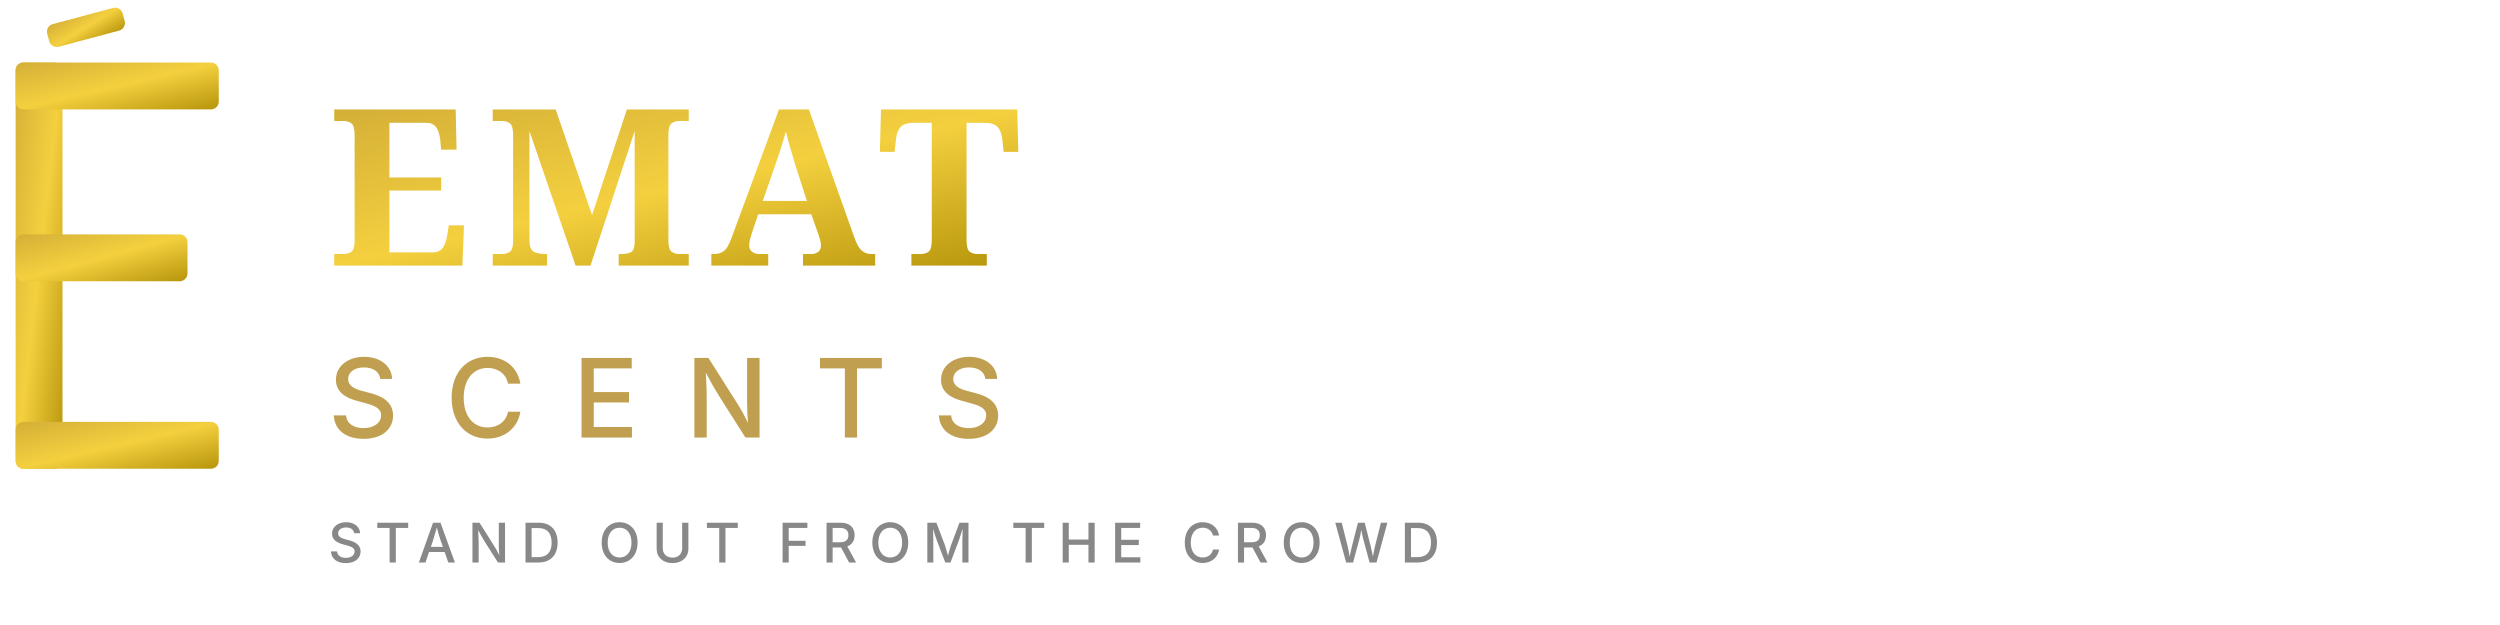
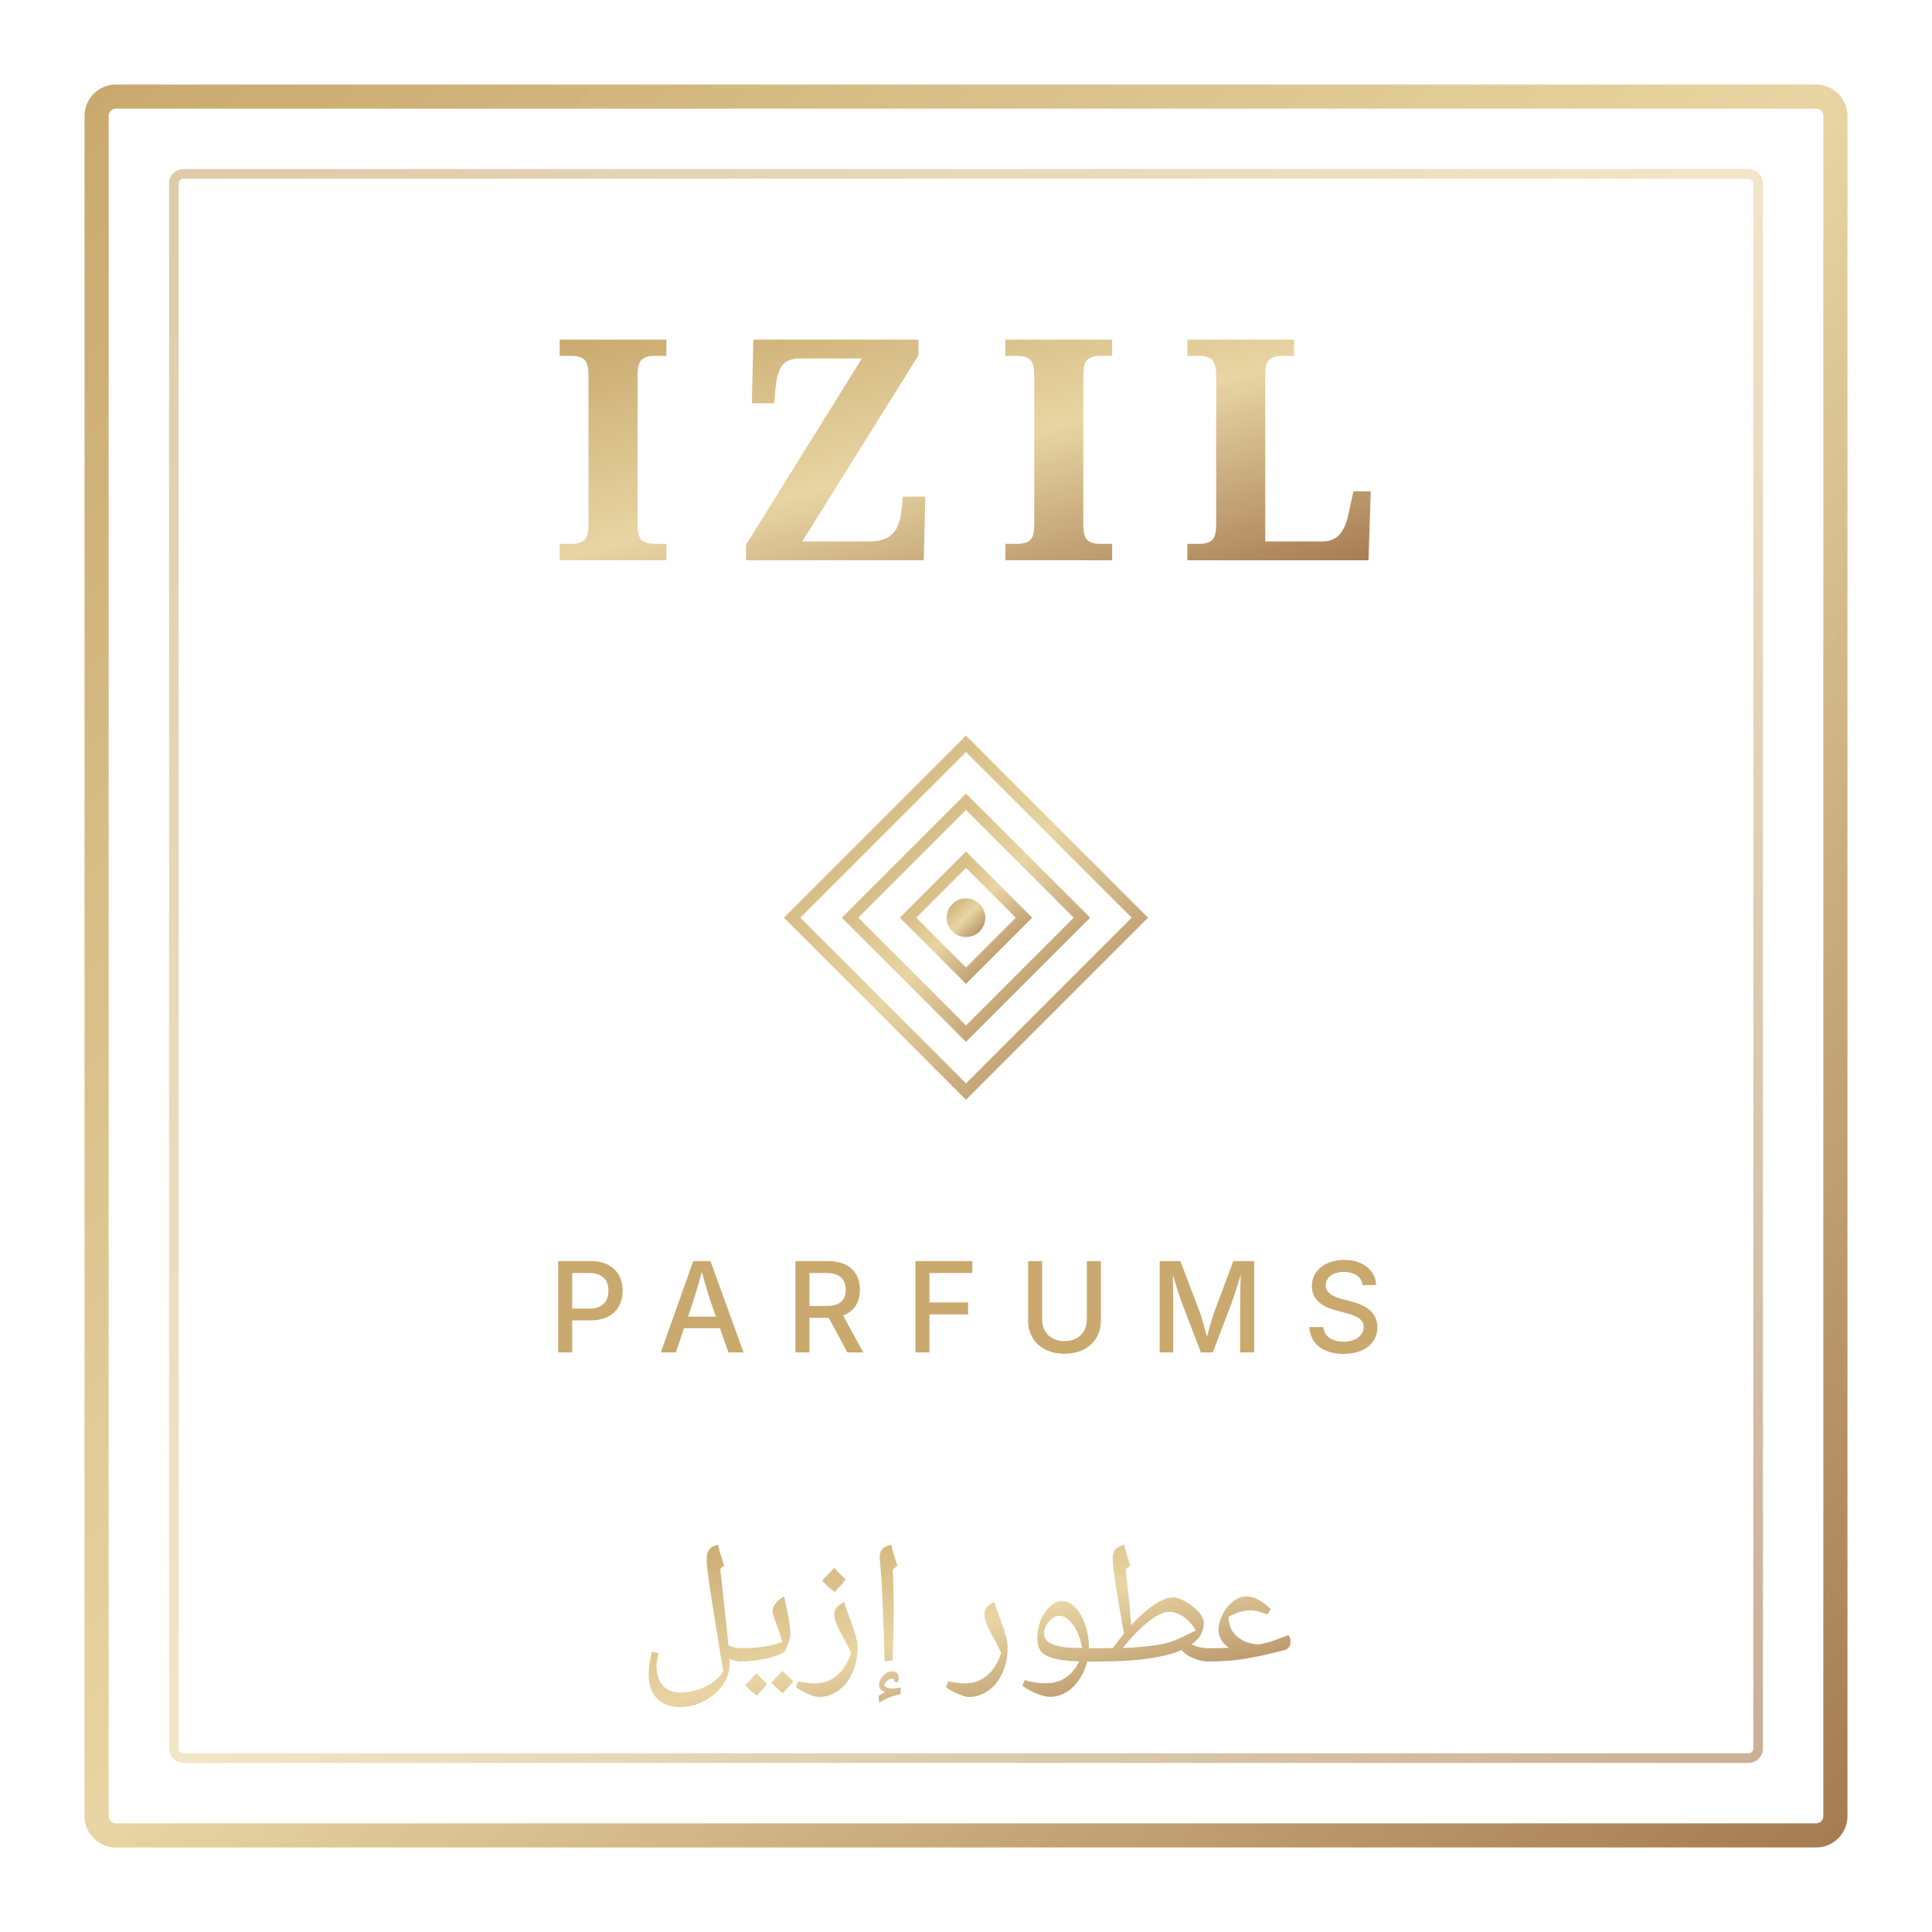
- <svg xmlns="http://www.w3.org/2000/svg" viewBox="0 0 320 80" fill="none">
+ <svg xmlns="http://www.w3.org/2000/svg" viewBox="0 0 200 200" fill="none">
  <defs>
-     <linearGradient id="gold" x1="0" y1="0" x2="100%" y2="100%">
-       <stop offset="0%" stop-color="#D4AF37" />
-       <stop offset="50%" stop-color="#F4D03F" />
-       <stop offset="100%" stop-color="#B7950B" />
+     <linearGradient id="goldIzil" x1="0" y1="0" x2="100%" y2="100%">
+       <stop offset="0%" stop-color="#C9A96E" />
+       <stop offset="50%" stop-color="#E8D5A3" />
+       <stop offset="100%" stop-color="#A67C52" />
    </linearGradient>
  </defs>
-   <g transform="translate(0, 8)">
-     <rect x="2" y="0" width="6" height="52" rx="1" fill="url(#gold)" />
-     <rect x="2" y="0" width="26" height="6" rx="1" fill="url(#gold)" />
-     <rect x="2" y="22" width="22" height="6" rx="1" fill="url(#gold)" />
-     <rect x="2" y="46" width="26" height="6" rx="1" fill="url(#gold)" />
-     <rect x="6" y="-6" width="10" height="3" rx="1" fill="url(#gold)" transform="rotate(-15 11 -4.5)" />
+   <rect x="10" y="10" width="180" height="180" rx="2" stroke="url(#goldIzil)" stroke-width="2.5" fill="none" />
+   <rect x="18" y="18" width="164" height="164" rx="1" stroke="url(#goldIzil)" stroke-width="1" fill="none" opacity="0.6" />
+   <text x="100" y="58" text-anchor="middle" font-family="'Playfair Display', Georgia, serif" font-size="32" font-weight="700" fill="url(#goldIzil)" letter-spacing="6">IZIL</text>
+   <g transform="translate(100, 95)" stroke="url(#goldIzil)" stroke-width="1.2" fill="none">
+     <path d="M0,-18 L18,0 L0,18 L-18,0 Z" />
+     <path d="M0,-12 L12,0 L0,12 L-12,0 Z" />
+     <path d="M0,-6 L6,0 L0,6 L-6,0 Z" />
+     <circle cx="0" cy="0" r="2" fill="url(#goldIzil)" stroke="none" />
  </g>
-   <text x="42" y="34" font-family="'Playfair Display', Georgia, serif" font-size="28" font-weight="700" fill="url(#gold)" letter-spacing="2">EMAT</text>
-   <text x="42" y="56" font-family="'Inter', Arial, sans-serif" font-size="14" font-weight="500" fill="#C0A050" letter-spacing="6">SCENTS</text>
-   <text x="42" y="72" font-family="'Inter', Arial, sans-serif" font-size="7" font-weight="500" fill="#888" letter-spacing="1.5">STAND OUT FROM THE CROWD</text>
+   <text x="100" y="140" text-anchor="middle" font-family="'Inter', Arial, sans-serif" font-size="13" font-weight="500" fill="#C9A96E" letter-spacing="4">PARFUMS</text>
+   <text x="100" y="172" text-anchor="middle" font-family="'Noto Naskh Arabic', 'Arial', serif" font-size="18" font-weight="500" fill="url(#goldIzil)">عطور إزيل</text>
</svg>
